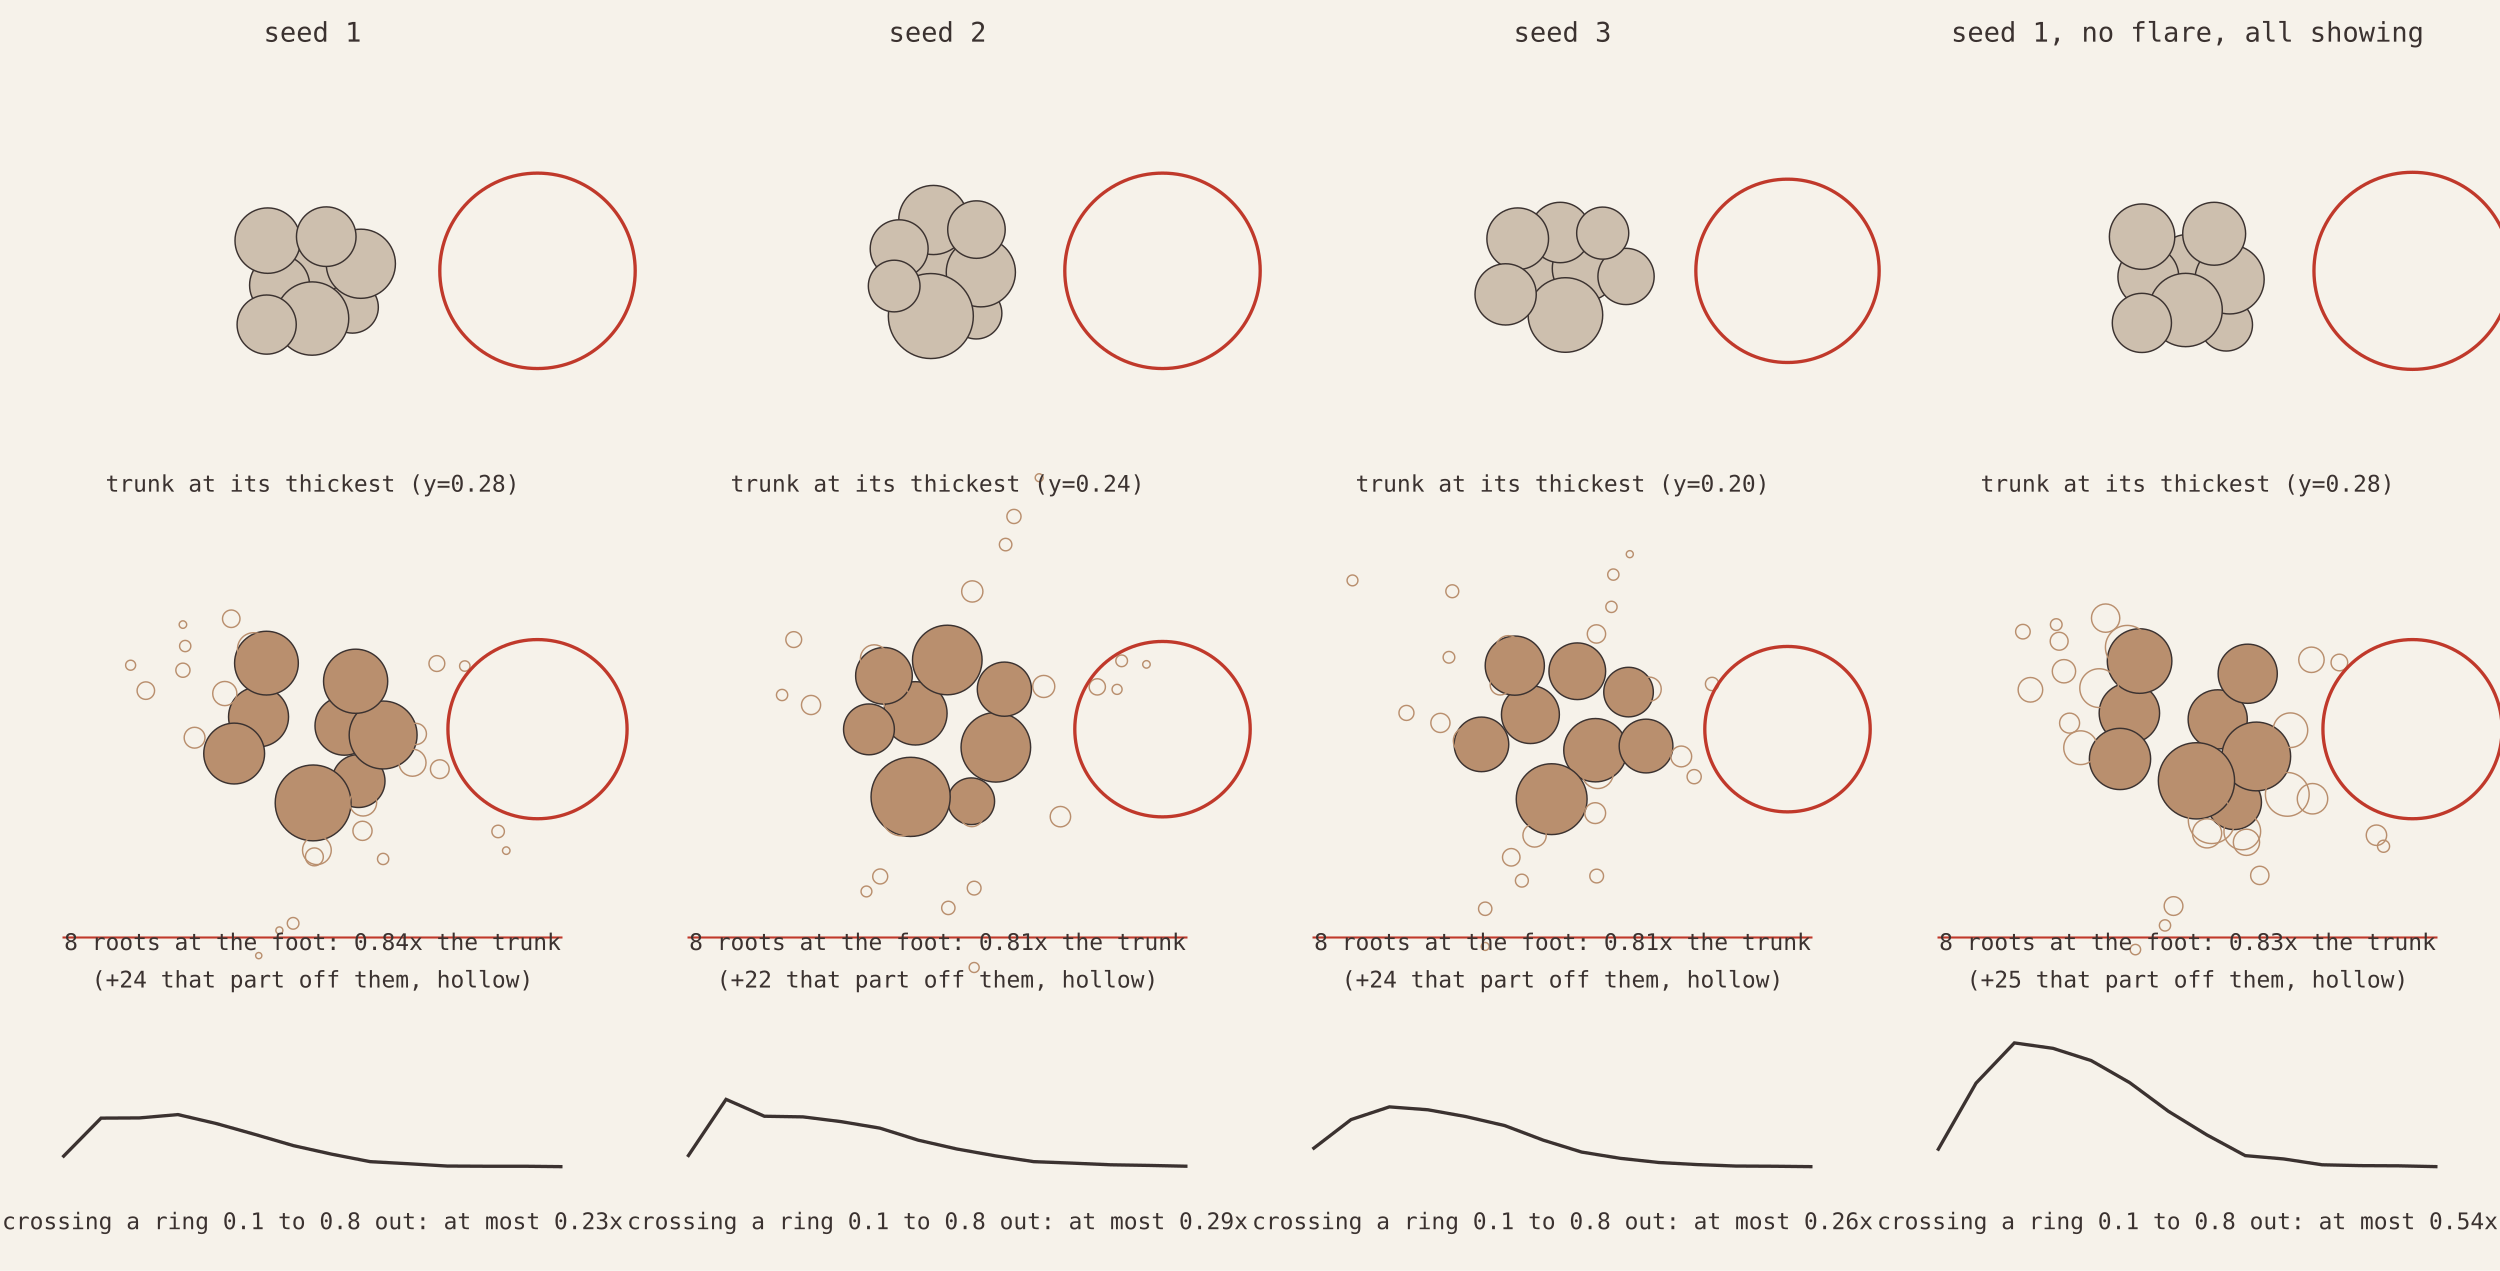
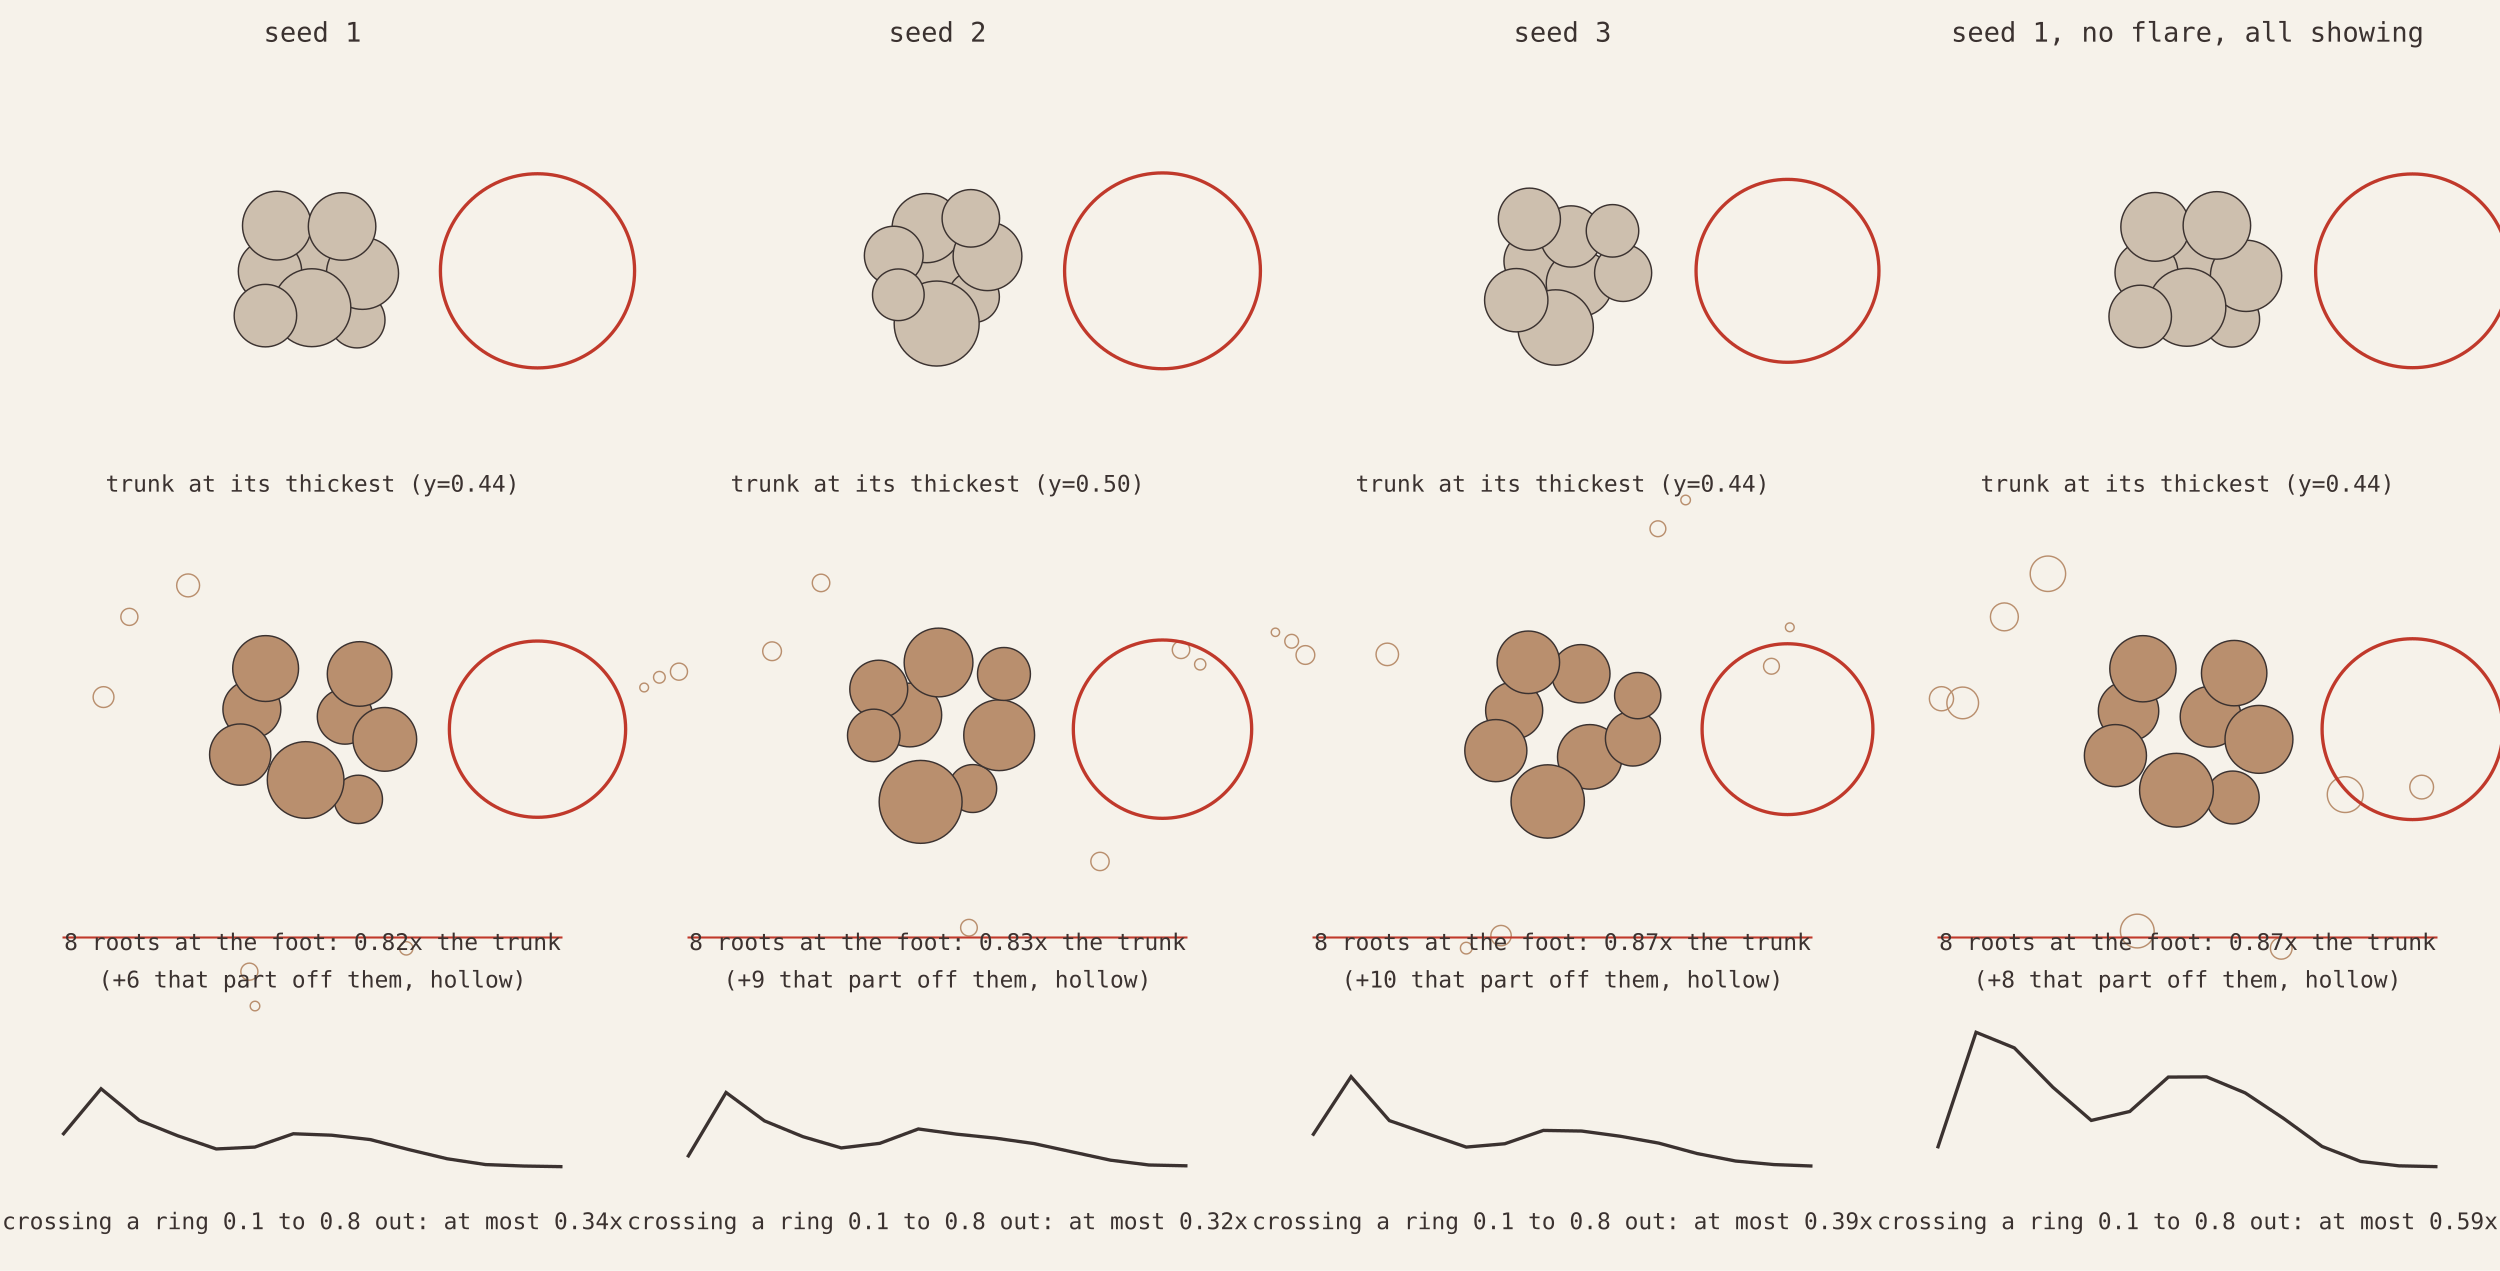
<svg xmlns="http://www.w3.org/2000/svg" width="1200" height="610" font-family="ui-monospace, Menlo, monospace">
  <rect width="100%" height="100%" fill="#f6f2ea" />
-   <circle cx="169.0" cy="146.2" r="9.4" fill="#cdbfae" stroke="#3b3230" stroke-width="0.7" />
-   <circle cx="157.1" cy="113.9" r="7.6" fill="#cdbfae" stroke="#3b3230" stroke-width="0.7" />
-   <circle cx="152.7" cy="131.0" r="14.0" fill="#cdbfae" stroke="#3b3230" stroke-width="0.7" />
-   <circle cx="134.2" cy="136.9" r="14.4" fill="#cdbfae" stroke="#3b3230" stroke-width="0.7" />
-   <circle cx="169.2" cy="147.5" r="12.4" fill="#cdbfae" stroke="#3b3230" stroke-width="0.7" />
-   <circle cx="156.4" cy="112.3" r="11.2" fill="#cdbfae" stroke="#3b3230" stroke-width="0.7" />
-   <circle cx="149.8" cy="152.9" r="11.4" fill="#cdbfae" stroke="#3b3230" stroke-width="0.7" />
-   <circle cx="173.2" cy="126.6" r="16.6" fill="#cdbfae" stroke="#3b3230" stroke-width="0.7" />
-   <circle cx="128.5" cy="115.5" r="15.7" fill="#cdbfae" stroke="#3b3230" stroke-width="0.7" />
-   <circle cx="149.8" cy="152.9" r="17.6" fill="#cdbfae" stroke="#3b3230" stroke-width="0.7" />
-   <circle cx="156.6" cy="113.6" r="14.3" fill="#cdbfae" stroke="#3b3230" stroke-width="0.7" />
-   <circle cx="128.0" cy="155.8" r="14.2" fill="#cdbfae" stroke="#3b3230" stroke-width="0.7" />
-   <circle cx="165.3" cy="348.4" r="14.1" fill="#b98f6e" stroke="#3b3230" stroke-width="0.7" />
-   <circle cx="124.1" cy="344.1" r="14.4" fill="#b98f6e" stroke="#3b3230" stroke-width="0.7" />
-   <circle cx="172.1" cy="374.9" r="12.7" fill="#b98f6e" stroke="#3b3230" stroke-width="0.7" />
-   <circle cx="183.9" cy="352.8" r="16.3" fill="#b98f6e" stroke="#3b3230" stroke-width="0.7" />
-   <circle cx="127.9" cy="318.3" r="15.3" fill="#b98f6e" stroke="#3b3230" stroke-width="0.7" />
-   <circle cx="150.3" cy="385.4" r="18.2" fill="#b98f6e" stroke="#3b3230" stroke-width="0.7" />
-   <circle cx="170.7" cy="327.0" r="15.4" fill="#b98f6e" stroke="#3b3230" stroke-width="0.7" />
-   <circle cx="112.4" cy="361.7" r="14.6" fill="#b98f6e" stroke="#3b3230" stroke-width="0.7" />
-   <circle cx="199.6" cy="352.3" r="5.1" fill="none" stroke="#b98f6e" stroke-width="0.7" />
-   <circle cx="107.9" cy="332.9" r="5.8" fill="none" stroke="#b98f6e" stroke-width="0.7" />
-   <circle cx="87.8" cy="321.7" r="3.4" fill="none" stroke="#b98f6e" stroke-width="0.7" />
-   <circle cx="88.9" cy="310.1" r="2.7" fill="none" stroke="#b98f6e" stroke-width="0.7" />
-   <circle cx="87.8" cy="299.8" r="1.8" fill="none" stroke="#b98f6e" stroke-width="0.7" />
-   <circle cx="174.3" cy="385.2" r="6.5" fill="none" stroke="#b98f6e" stroke-width="0.7" />
-   <circle cx="174.0" cy="398.8" r="4.6" fill="none" stroke="#b98f6e" stroke-width="0.7" />
-   <circle cx="183.9" cy="412.3" r="2.7" fill="none" stroke="#b98f6e" stroke-width="0.7" />
-   <circle cx="198.0" cy="366.1" r="6.5" fill="none" stroke="#b98f6e" stroke-width="0.7" />
-   <circle cx="211.1" cy="369.2" r="4.5" fill="none" stroke="#b98f6e" stroke-width="0.7" />
-   <circle cx="239.1" cy="399.1" r="3.0" fill="none" stroke="#b98f6e" stroke-width="0.7" />
-   <circle cx="243.0" cy="408.3" r="1.8" fill="none" stroke="#b98f6e" stroke-width="0.7" />
-   <circle cx="121.8" cy="311.5" r="7.8" fill="none" stroke="#b98f6e" stroke-width="0.7" />
-   <circle cx="111.0" cy="297.0" r="4.2" fill="none" stroke="#b98f6e" stroke-width="0.7" />
-   <circle cx="152.1" cy="408.1" r="6.9" fill="none" stroke="#b98f6e" stroke-width="0.7" />
-   <circle cx="150.9" cy="411.3" r="4.3" fill="none" stroke="#b98f6e" stroke-width="0.7" />
-   <circle cx="140.7" cy="443.2" r="2.8" fill="none" stroke="#b98f6e" stroke-width="0.7" />
-   <circle cx="134.1" cy="446.6" r="1.7" fill="none" stroke="#b98f6e" stroke-width="0.7" />
-   <circle cx="124.2" cy="458.7" r="1.5" fill="none" stroke="#b98f6e" stroke-width="0.7" />
-   <circle cx="209.7" cy="318.5" r="3.8" fill="none" stroke="#b98f6e" stroke-width="0.7" />
-   <circle cx="223.1" cy="319.7" r="2.5" fill="none" stroke="#b98f6e" stroke-width="0.7" />
-   <circle cx="93.4" cy="354.1" r="5.0" fill="none" stroke="#b98f6e" stroke-width="0.7" />
-   <circle cx="70.0" cy="331.5" r="4.2" fill="none" stroke="#b98f6e" stroke-width="0.7" />
-   <circle cx="62.7" cy="319.3" r="2.4" fill="none" stroke="#b98f6e" stroke-width="0.7" />
-   <circle cx="258" cy="130" r="46.9" fill="none" stroke="#c0392b" stroke-width="1.6" />
-   <circle cx="258" cy="350" r="43.0" fill="none" stroke="#c0392b" stroke-width="1.6" />
+   <circle cx="149.3" cy="124.7" r="14.5" fill="#cdbfae" stroke="#3b3230" stroke-width="0.7" />
+   <circle cx="129.6" cy="130.2" r="15.2" fill="#cdbfae" stroke="#3b3230" stroke-width="0.7" />
+   <circle cx="171.4" cy="153.6" r="13.4" fill="#cdbfae" stroke="#3b3230" stroke-width="0.7" />
+   <circle cx="150.3" cy="146.9" r="12.0" fill="#cdbfae" stroke="#3b3230" stroke-width="0.7" />
+   <circle cx="174.0" cy="131.2" r="17.3" fill="#cdbfae" stroke="#3b3230" stroke-width="0.7" />
+   <circle cx="132.9" cy="108.3" r="16.5" fill="#cdbfae" stroke="#3b3230" stroke-width="0.7" />
+   <circle cx="149.7" cy="147.7" r="18.7" fill="#cdbfae" stroke="#3b3230" stroke-width="0.7" />
+   <circle cx="164.2" cy="108.7" r="16.2" fill="#cdbfae" stroke="#3b3230" stroke-width="0.7" />
+   <circle cx="127.4" cy="151.5" r="15.0" fill="#cdbfae" stroke="#3b3230" stroke-width="0.7" />
+   <circle cx="165.6" cy="343.9" r="13.3" fill="#b98f6e" stroke="#3b3230" stroke-width="0.7" />
+   <circle cx="120.9" cy="340.4" r="13.9" fill="#b98f6e" stroke="#3b3230" stroke-width="0.7" />
+   <circle cx="172.0" cy="383.7" r="11.6" fill="#b98f6e" stroke="#3b3230" stroke-width="0.7" />
+   <circle cx="184.7" cy="354.9" r="15.3" fill="#b98f6e" stroke="#3b3230" stroke-width="0.7" />
+   <circle cx="127.5" cy="320.9" r="15.8" fill="#b98f6e" stroke="#3b3230" stroke-width="0.7" />
+   <circle cx="146.7" cy="374.4" r="18.4" fill="#b98f6e" stroke="#3b3230" stroke-width="0.7" />
+   <circle cx="172.6" cy="323.5" r="15.5" fill="#b98f6e" stroke="#3b3230" stroke-width="0.7" />
+   <circle cx="115.3" cy="362.2" r="14.7" fill="#b98f6e" stroke="#3b3230" stroke-width="0.7" />
+   <circle cx="62.1" cy="296.1" r="4.1" fill="none" stroke="#b98f6e" stroke-width="0.7" />
+   <circle cx="195.0" cy="455.2" r="3.2" fill="none" stroke="#b98f6e" stroke-width="0.7" />
+   <circle cx="90.3" cy="281.0" r="5.5" fill="none" stroke="#b98f6e" stroke-width="0.7" />
+   <circle cx="119.7" cy="466.4" r="4.1" fill="none" stroke="#b98f6e" stroke-width="0.7" />
+   <circle cx="122.4" cy="482.9" r="2.3" fill="none" stroke="#b98f6e" stroke-width="0.7" />
+   <circle cx="49.7" cy="334.6" r="5.0" fill="none" stroke="#b98f6e" stroke-width="0.7" />
+   <circle cx="258" cy="130" r="46.6" fill="none" stroke="#c0392b" stroke-width="1.6" />
+   <circle cx="258" cy="350" r="42.3" fill="none" stroke="#c0392b" stroke-width="1.6" />
  <line x1="30" y1="450" x2="270" y2="450" stroke="#c0392b" stroke-width="1" />
-   <polyline fill="none" stroke="#3b3230" stroke-width="1.6" points="30.0,555.5 48.5,536.7 66.9,536.6 85.4,535.0 103.8,539.3 122.3,544.5 140.8,549.9 159.2,554.0 177.7,557.6 196.2,558.6 214.6,559.7 233.1,559.8 251.5,559.8 270.0,560.0" />
+   <polyline fill="none" stroke="#3b3230" stroke-width="1.6" points="30.0,544.8 48.5,522.6 66.9,537.8 85.4,545.2 103.8,551.5 122.3,550.6 140.8,544.2 159.2,544.9 177.7,547.0 196.2,551.8 214.6,556.2 233.1,559.0 251.5,559.7 270.0,560.0" />
  <text x="150" y="20" text-anchor="middle" font-size="13" fill="#3b3230">seed 1</text>
-   <text x="150" y="236" text-anchor="middle" font-size="11" fill="#3b3230">trunk at its thickest (y=0.28)</text>
-   <text x="150" y="456" text-anchor="middle" font-size="11" fill="#3b3230">8 roots at the foot: 0.84x the trunk</text>
-   <text x="150" y="474" text-anchor="middle" font-size="11" fill="#3b3230">(+24 that part off them, hollow)</text>
-   <text x="150" y="590" text-anchor="middle" font-size="11" fill="#3b3230">crossing a ring 0.1 to 0.8 out: at most 0.23x</text>
-   <circle cx="449.2" cy="127.5" r="9.1" fill="#cdbfae" stroke="#3b3230" stroke-width="0.7" />
-   <circle cx="429.2" cy="137.3" r="8.2" fill="#cdbfae" stroke="#3b3230" stroke-width="0.7" />
-   <circle cx="431.6" cy="119.4" r="10.2" fill="#cdbfae" stroke="#3b3230" stroke-width="0.7" />
-   <circle cx="448.0" cy="105.6" r="8.7" fill="#cdbfae" stroke="#3b3230" stroke-width="0.7" />
-   <circle cx="449.8" cy="127.1" r="14.5" fill="#cdbfae" stroke="#3b3230" stroke-width="0.7" />
-   <circle cx="468.6" cy="150.4" r="12.3" fill="#cdbfae" stroke="#3b3230" stroke-width="0.7" />
-   <circle cx="448.0" cy="105.6" r="16.6" fill="#cdbfae" stroke="#3b3230" stroke-width="0.7" />
-   <circle cx="470.8" cy="130.7" r="16.6" fill="#cdbfae" stroke="#3b3230" stroke-width="0.7" />
-   <circle cx="431.6" cy="119.4" r="13.9" fill="#cdbfae" stroke="#3b3230" stroke-width="0.7" />
-   <circle cx="446.8" cy="151.7" r="20.4" fill="#cdbfae" stroke="#3b3230" stroke-width="0.7" />
-   <circle cx="468.7" cy="110.2" r="13.8" fill="#cdbfae" stroke="#3b3230" stroke-width="0.7" />
-   <circle cx="429.2" cy="137.3" r="12.4" fill="#cdbfae" stroke="#3b3230" stroke-width="0.7" />
-   <circle cx="439.4" cy="342.4" r="15.2" fill="#b98f6e" stroke="#3b3230" stroke-width="0.7" />
-   <circle cx="466.2" cy="384.6" r="11.2" fill="#b98f6e" stroke="#3b3230" stroke-width="0.7" />
-   <circle cx="454.7" cy="316.8" r="16.7" fill="#b98f6e" stroke="#3b3230" stroke-width="0.7" />
-   <circle cx="478.0" cy="358.7" r="16.7" fill="#b98f6e" stroke="#3b3230" stroke-width="0.7" />
-   <circle cx="424.3" cy="324.4" r="13.6" fill="#b98f6e" stroke="#3b3230" stroke-width="0.7" />
-   <circle cx="437.1" cy="382.5" r="19.0" fill="#b98f6e" stroke="#3b3230" stroke-width="0.7" />
-   <circle cx="482.1" cy="330.8" r="13.0" fill="#b98f6e" stroke="#3b3230" stroke-width="0.7" />
-   <circle cx="417.1" cy="350.1" r="12.2" fill="#b98f6e" stroke="#3b3230" stroke-width="0.7" />
-   <circle cx="430.5" cy="335.9" r="6.6" fill="none" stroke="#b98f6e" stroke-width="0.7" />
-   <circle cx="381.0" cy="307.0" r="3.8" fill="none" stroke="#b98f6e" stroke-width="0.7" />
-   <circle cx="466.5" cy="391.3" r="5.5" fill="none" stroke="#b98f6e" stroke-width="0.7" />
-   <circle cx="467.6" cy="426.3" r="3.3" fill="none" stroke="#b98f6e" stroke-width="0.7" />
-   <circle cx="467.6" cy="464.4" r="2.4" fill="none" stroke="#b98f6e" stroke-width="0.7" />
-   <circle cx="455.2" cy="435.8" r="3.2" fill="none" stroke="#b98f6e" stroke-width="0.7" />
-   <circle cx="466.7" cy="283.9" r="5.1" fill="none" stroke="#b98f6e" stroke-width="0.7" />
-   <circle cx="482.7" cy="261.4" r="3.0" fill="none" stroke="#b98f6e" stroke-width="0.7" />
-   <circle cx="486.7" cy="247.9" r="3.4" fill="none" stroke="#b98f6e" stroke-width="0.7" />
-   <circle cx="498.8" cy="229.3" r="1.9" fill="none" stroke="#b98f6e" stroke-width="0.7" />
-   <circle cx="509.0" cy="392.0" r="4.9" fill="none" stroke="#b98f6e" stroke-width="0.7" />
-   <circle cx="419.6" cy="316.1" r="6.6" fill="none" stroke="#b98f6e" stroke-width="0.7" />
-   <circle cx="432.7" cy="391.9" r="9.3" fill="none" stroke="#b98f6e" stroke-width="0.7" />
-   <circle cx="422.5" cy="420.7" r="3.6" fill="none" stroke="#b98f6e" stroke-width="0.7" />
-   <circle cx="415.9" cy="427.9" r="2.6" fill="none" stroke="#b98f6e" stroke-width="0.7" />
-   <circle cx="501.0" cy="329.5" r="5.3" fill="none" stroke="#b98f6e" stroke-width="0.7" />
-   <circle cx="526.7" cy="329.7" r="3.9" fill="none" stroke="#b98f6e" stroke-width="0.7" />
-   <circle cx="536.2" cy="330.9" r="2.4" fill="none" stroke="#b98f6e" stroke-width="0.7" />
-   <circle cx="538.4" cy="317.2" r="2.8" fill="none" stroke="#b98f6e" stroke-width="0.7" />
-   <circle cx="550.3" cy="318.9" r="1.8" fill="none" stroke="#b98f6e" stroke-width="0.7" />
-   <circle cx="389.3" cy="338.4" r="4.6" fill="none" stroke="#b98f6e" stroke-width="0.7" />
-   <circle cx="375.4" cy="333.6" r="2.7" fill="none" stroke="#b98f6e" stroke-width="0.7" />
-   <circle cx="558" cy="130" r="46.9" fill="none" stroke="#c0392b" stroke-width="1.6" />
-   <circle cx="558" cy="350" r="42.1" fill="none" stroke="#c0392b" stroke-width="1.6" />
+   <text x="150" y="236" text-anchor="middle" font-size="11" fill="#3b3230">trunk at its thickest (y=0.44)</text>
+   <text x="150" y="456" text-anchor="middle" font-size="11" fill="#3b3230">8 roots at the foot: 0.82x the trunk</text>
+   <text x="150" y="474" text-anchor="middle" font-size="11" fill="#3b3230">(+6 that part off them, hollow)</text>
+   <text x="150" y="590" text-anchor="middle" font-size="11" fill="#3b3230">crossing a ring 0.1 to 0.8 out: at most 0.34x</text>
+   <circle cx="448.0" cy="130.5" r="9.1" fill="#cdbfae" stroke="#3b3230" stroke-width="0.7" />
+   <circle cx="431.3" cy="141.4" r="8.2" fill="#cdbfae" stroke="#3b3230" stroke-width="0.7" />
+   <circle cx="429.5" cy="123.8" r="10.2" fill="#cdbfae" stroke="#3b3230" stroke-width="0.7" />
+   <circle cx="444.9" cy="109.6" r="8.7" fill="#cdbfae" stroke="#3b3230" stroke-width="0.7" />
+   <circle cx="447.7" cy="130.7" r="14.8" fill="#cdbfae" stroke="#3b3230" stroke-width="0.7" />
+   <circle cx="467.4" cy="142.5" r="12.3" fill="#cdbfae" stroke="#3b3230" stroke-width="0.7" />
+   <circle cx="444.8" cy="109.5" r="16.6" fill="#cdbfae" stroke="#3b3230" stroke-width="0.7" />
+   <circle cx="474.0" cy="123.0" r="16.5" fill="#cdbfae" stroke="#3b3230" stroke-width="0.7" />
+   <circle cx="429.0" cy="122.7" r="14.1" fill="#cdbfae" stroke="#3b3230" stroke-width="0.7" />
+   <circle cx="449.6" cy="155.3" r="20.4" fill="#cdbfae" stroke="#3b3230" stroke-width="0.7" />
+   <circle cx="466.0" cy="104.8" r="13.8" fill="#cdbfae" stroke="#3b3230" stroke-width="0.7" />
+   <circle cx="431.2" cy="141.5" r="12.4" fill="#cdbfae" stroke="#3b3230" stroke-width="0.7" />
+   <circle cx="436.7" cy="343.2" r="15.3" fill="#b98f6e" stroke="#3b3230" stroke-width="0.7" />
+   <circle cx="466.9" cy="378.5" r="11.5" fill="#b98f6e" stroke="#3b3230" stroke-width="0.7" />
+   <circle cx="450.5" cy="318.0" r="16.5" fill="#b98f6e" stroke="#3b3230" stroke-width="0.7" />
+   <circle cx="479.6" cy="352.9" r="17.0" fill="#b98f6e" stroke="#3b3230" stroke-width="0.7" />
+   <circle cx="421.8" cy="330.8" r="13.9" fill="#b98f6e" stroke="#3b3230" stroke-width="0.7" />
+   <circle cx="441.9" cy="384.9" r="19.9" fill="#b98f6e" stroke="#3b3230" stroke-width="0.7" />
+   <circle cx="481.9" cy="323.5" r="12.7" fill="#b98f6e" stroke="#3b3230" stroke-width="0.7" />
+   <circle cx="419.4" cy="353.0" r="12.6" fill="#b98f6e" stroke="#3b3230" stroke-width="0.7" />
+   <circle cx="370.6" cy="312.6" r="4.5" fill="none" stroke="#b98f6e" stroke-width="0.7" />
+   <circle cx="465.1" cy="445.3" r="4.0" fill="none" stroke="#b98f6e" stroke-width="0.7" />
+   <circle cx="528.0" cy="413.5" r="4.4" fill="none" stroke="#b98f6e" stroke-width="0.7" />
+   <circle cx="394.1" cy="279.8" r="4.2" fill="none" stroke="#b98f6e" stroke-width="0.7" />
+   <circle cx="566.9" cy="311.9" r="4.2" fill="none" stroke="#b98f6e" stroke-width="0.7" />
+   <circle cx="576.1" cy="318.9" r="2.7" fill="none" stroke="#b98f6e" stroke-width="0.7" />
+   <circle cx="325.9" cy="322.4" r="4.1" fill="none" stroke="#b98f6e" stroke-width="0.7" />
+   <circle cx="316.5" cy="325.1" r="2.8" fill="none" stroke="#b98f6e" stroke-width="0.7" />
+   <circle cx="309.2" cy="330.0" r="2.1" fill="none" stroke="#b98f6e" stroke-width="0.7" />
+   <circle cx="558" cy="130" r="47.0" fill="none" stroke="#c0392b" stroke-width="1.6" />
+   <circle cx="558" cy="350" r="42.8" fill="none" stroke="#c0392b" stroke-width="1.6" />
  <line x1="330" y1="450" x2="570" y2="450" stroke="#c0392b" stroke-width="1" />
-   <polyline fill="none" stroke="#3b3230" stroke-width="1.6" points="330.0,555.3 348.5,527.7 366.9,535.8 385.4,536.1 403.8,538.4 422.3,541.5 440.8,547.3 459.2,551.5 477.7,554.8 496.2,557.6 514.6,558.3 533.1,559.1 551.5,559.4 570.0,559.8" />
+   <polyline fill="none" stroke="#3b3230" stroke-width="1.6" points="330.0,555.5 348.5,524.4 366.9,538.0 385.4,545.6 403.8,551.0 422.3,548.8 440.8,541.9 459.2,544.4 477.7,546.3 496.2,548.9 514.6,552.9 533.1,556.9 551.5,559.2 570.0,559.6" />
  <text x="450" y="20" text-anchor="middle" font-size="13" fill="#3b3230">seed 2</text>
-   <text x="450" y="236" text-anchor="middle" font-size="11" fill="#3b3230">trunk at its thickest (y=0.24)</text>
-   <text x="450" y="456" text-anchor="middle" font-size="11" fill="#3b3230">8 roots at the foot: 0.81x the trunk</text>
-   <text x="450" y="474" text-anchor="middle" font-size="11" fill="#3b3230">(+22 that part off them, hollow)</text>
-   <text x="450" y="590" text-anchor="middle" font-size="11" fill="#3b3230">crossing a ring 0.1 to 0.8 out: at most 0.29x</text>
-   <circle cx="741.2" cy="131.1" r="8.3" fill="#cdbfae" stroke="#3b3230" stroke-width="0.7" />
-   <circle cx="723.6" cy="140.7" r="10.9" fill="#cdbfae" stroke="#3b3230" stroke-width="0.7" />
-   <circle cx="741.0" cy="131.9" r="14.0" fill="#cdbfae" stroke="#3b3230" stroke-width="0.7" />
-   <circle cx="760.8" cy="128.9" r="15.7" fill="#cdbfae" stroke="#3b3230" stroke-width="0.7" />
-   <circle cx="748.9" cy="111.6" r="14.5" fill="#cdbfae" stroke="#3b3230" stroke-width="0.7" />
-   <circle cx="780.5" cy="132.7" r="13.5" fill="#cdbfae" stroke="#3b3230" stroke-width="0.7" />
-   <circle cx="728.5" cy="114.6" r="14.8" fill="#cdbfae" stroke="#3b3230" stroke-width="0.7" />
-   <circle cx="751.4" cy="151.2" r="17.9" fill="#cdbfae" stroke="#3b3230" stroke-width="0.7" />
-   <circle cx="769.3" cy="111.9" r="12.5" fill="#cdbfae" stroke="#3b3230" stroke-width="0.7" />
-   <circle cx="722.7" cy="141.3" r="14.7" fill="#cdbfae" stroke="#3b3230" stroke-width="0.7" />
-   <circle cx="734.6" cy="343.0" r="13.9" fill="#b98f6e" stroke="#3b3230" stroke-width="0.7" />
-   <circle cx="765.8" cy="360.1" r="15.2" fill="#b98f6e" stroke="#3b3230" stroke-width="0.7" />
-   <circle cx="757.1" cy="322.2" r="13.6" fill="#b98f6e" stroke="#3b3230" stroke-width="0.7" />
-   <circle cx="790.1" cy="358.1" r="12.9" fill="#b98f6e" stroke="#3b3230" stroke-width="0.7" />
-   <circle cx="727.1" cy="319.5" r="14.2" fill="#b98f6e" stroke="#3b3230" stroke-width="0.7" />
-   <circle cx="744.8" cy="383.6" r="17.0" fill="#b98f6e" stroke="#3b3230" stroke-width="0.7" />
-   <circle cx="781.7" cy="332.2" r="11.9" fill="#b98f6e" stroke="#3b3230" stroke-width="0.7" />
-   <circle cx="711.1" cy="357.3" r="13.1" fill="#b98f6e" stroke="#3b3230" stroke-width="0.7" />
-   <circle cx="720.1" cy="328.8" r="4.8" fill="none" stroke="#b98f6e" stroke-width="0.7" />
-   <circle cx="695.5" cy="315.5" r="2.8" fill="none" stroke="#b98f6e" stroke-width="0.7" />
-   <circle cx="766.9" cy="371.0" r="7.5" fill="none" stroke="#b98f6e" stroke-width="0.7" />
-   <circle cx="765.7" cy="390.3" r="5.0" fill="none" stroke="#b98f6e" stroke-width="0.7" />
-   <circle cx="766.4" cy="420.5" r="3.3" fill="none" stroke="#b98f6e" stroke-width="0.7" />
-   <circle cx="766.3" cy="304.3" r="4.4" fill="none" stroke="#b98f6e" stroke-width="0.7" />
-   <circle cx="773.5" cy="291.3" r="2.7" fill="none" stroke="#b98f6e" stroke-width="0.7" />
-   <circle cx="774.4" cy="275.8" r="2.7" fill="none" stroke="#b98f6e" stroke-width="0.7" />
-   <circle cx="782.3" cy="266.0" r="1.7" fill="none" stroke="#b98f6e" stroke-width="0.7" />
-   <circle cx="807.0" cy="363.1" r="5.0" fill="none" stroke="#b98f6e" stroke-width="0.7" />
-   <circle cx="813.2" cy="372.8" r="3.4" fill="none" stroke="#b98f6e" stroke-width="0.7" />
-   <circle cx="724.0" cy="311.0" r="5.9" fill="none" stroke="#b98f6e" stroke-width="0.7" />
-   <circle cx="697.1" cy="283.8" r="3.1" fill="none" stroke="#b98f6e" stroke-width="0.7" />
-   <circle cx="649.2" cy="278.6" r="2.6" fill="none" stroke="#b98f6e" stroke-width="0.7" />
-   <circle cx="736.6" cy="401.0" r="5.6" fill="none" stroke="#b98f6e" stroke-width="0.7" />
-   <circle cx="725.4" cy="411.5" r="4.2" fill="none" stroke="#b98f6e" stroke-width="0.7" />
-   <circle cx="730.5" cy="422.7" r="3.1" fill="none" stroke="#b98f6e" stroke-width="0.7" />
-   <circle cx="712.9" cy="436.2" r="3.2" fill="none" stroke="#b98f6e" stroke-width="0.7" />
-   <circle cx="712.9" cy="454.3" r="1.9" fill="none" stroke="#b98f6e" stroke-width="0.7" />
-   <circle cx="791.6" cy="330.8" r="5.8" fill="none" stroke="#b98f6e" stroke-width="0.7" />
-   <circle cx="821.8" cy="328.3" r="3.2" fill="none" stroke="#b98f6e" stroke-width="0.7" />
-   <circle cx="704.2" cy="355.6" r="6.6" fill="none" stroke="#b98f6e" stroke-width="0.7" />
-   <circle cx="691.4" cy="347.0" r="4.6" fill="none" stroke="#b98f6e" stroke-width="0.7" />
-   <circle cx="675.1" cy="342.2" r="3.6" fill="none" stroke="#b98f6e" stroke-width="0.7" />
-   <circle cx="858" cy="130" r="44.0" fill="none" stroke="#c0392b" stroke-width="1.6" />
-   <circle cx="858" cy="350" r="39.7" fill="none" stroke="#c0392b" stroke-width="1.6" />
+   <text x="450" y="236" text-anchor="middle" font-size="11" fill="#3b3230">trunk at its thickest (y=0.50)</text>
+   <text x="450" y="456" text-anchor="middle" font-size="11" fill="#3b3230">8 roots at the foot: 0.83x the trunk</text>
+   <text x="450" y="474" text-anchor="middle" font-size="11" fill="#3b3230">(+9 that part off them, hollow)</text>
+   <text x="450" y="590" text-anchor="middle" font-size="11" fill="#3b3230">crossing a ring 0.1 to 0.8 out: at most 0.32x</text>
+   <circle cx="728.2" cy="144.0" r="10.9" fill="#cdbfae" stroke="#3b3230" stroke-width="0.7" />
+   <circle cx="736.4" cy="125.3" r="14.5" fill="#cdbfae" stroke="#3b3230" stroke-width="0.7" />
+   <circle cx="758.1" cy="136.1" r="15.9" fill="#cdbfae" stroke="#3b3230" stroke-width="0.7" />
+   <circle cx="754.1" cy="113.5" r="14.7" fill="#cdbfae" stroke="#3b3230" stroke-width="0.7" />
+   <circle cx="779.1" cy="131.0" r="13.7" fill="#cdbfae" stroke="#3b3230" stroke-width="0.7" />
+   <circle cx="734.1" cy="105.2" r="14.9" fill="#cdbfae" stroke="#3b3230" stroke-width="0.7" />
+   <circle cx="746.7" cy="157.2" r="18.1" fill="#cdbfae" stroke="#3b3230" stroke-width="0.7" />
+   <circle cx="774.0" cy="110.8" r="12.6" fill="#cdbfae" stroke="#3b3230" stroke-width="0.7" />
+   <circle cx="727.8" cy="144.1" r="15.2" fill="#cdbfae" stroke="#3b3230" stroke-width="0.7" />
+   <circle cx="726.8" cy="341.0" r="13.7" fill="#b98f6e" stroke="#3b3230" stroke-width="0.7" />
+   <circle cx="763.1" cy="363.3" r="15.5" fill="#b98f6e" stroke="#3b3230" stroke-width="0.7" />
+   <circle cx="758.8" cy="323.4" r="14.0" fill="#b98f6e" stroke="#3b3230" stroke-width="0.7" />
+   <circle cx="783.8" cy="354.5" r="13.2" fill="#b98f6e" stroke="#3b3230" stroke-width="0.7" />
+   <circle cx="733.6" cy="317.9" r="15.0" fill="#b98f6e" stroke="#3b3230" stroke-width="0.7" />
+   <circle cx="742.9" cy="384.7" r="17.6" fill="#b98f6e" stroke="#3b3230" stroke-width="0.7" />
+   <circle cx="786.1" cy="333.9" r="11.1" fill="#b98f6e" stroke="#3b3230" stroke-width="0.7" />
+   <circle cx="718.0" cy="360.3" r="14.9" fill="#b98f6e" stroke="#3b3230" stroke-width="0.7" />
+   <circle cx="665.9" cy="314.1" r="5.4" fill="none" stroke="#b98f6e" stroke-width="0.7" />
+   <circle cx="795.8" cy="253.8" r="3.8" fill="none" stroke="#b98f6e" stroke-width="0.7" />
+   <circle cx="809.1" cy="240.0" r="2.3" fill="none" stroke="#b98f6e" stroke-width="0.7" />
+   <circle cx="720.5" cy="449.1" r="4.9" fill="none" stroke="#b98f6e" stroke-width="0.7" />
+   <circle cx="703.8" cy="455.1" r="2.8" fill="none" stroke="#b98f6e" stroke-width="0.7" />
+   <circle cx="850.3" cy="319.8" r="3.8" fill="none" stroke="#b98f6e" stroke-width="0.7" />
+   <circle cx="859.1" cy="301.1" r="2.1" fill="none" stroke="#b98f6e" stroke-width="0.7" />
+   <circle cx="626.6" cy="314.4" r="4.5" fill="none" stroke="#b98f6e" stroke-width="0.7" />
+   <circle cx="620.0" cy="307.8" r="3.3" fill="none" stroke="#b98f6e" stroke-width="0.7" />
+   <circle cx="612.2" cy="303.5" r="2.0" fill="none" stroke="#b98f6e" stroke-width="0.7" />
+   <circle cx="858" cy="130" r="43.9" fill="none" stroke="#c0392b" stroke-width="1.6" />
+   <circle cx="858" cy="350" r="41.0" fill="none" stroke="#c0392b" stroke-width="1.6" />
  <line x1="630" y1="450" x2="870" y2="450" stroke="#c0392b" stroke-width="1" />
-   <polyline fill="none" stroke="#3b3230" stroke-width="1.6" points="630.0,551.6 648.5,537.4 666.9,531.3 685.4,532.7 703.8,536.0 722.3,540.3 740.8,547.3 759.2,553.0 777.7,556.0 796.2,558.0 814.6,559.0 833.1,559.7 851.5,559.8 870.0,560.0" />
+   <polyline fill="none" stroke="#3b3230" stroke-width="1.6" points="630.0,545.1 648.5,516.8 666.9,537.9 685.4,544.3 703.8,550.6 722.3,549.0 740.8,542.6 759.2,542.9 777.7,545.4 796.2,548.7 814.6,553.7 833.1,557.3 851.5,559.0 870.0,559.7" />
  <text x="750" y="20" text-anchor="middle" font-size="13" fill="#3b3230">seed 3</text>
-   <text x="750" y="236" text-anchor="middle" font-size="11" fill="#3b3230">trunk at its thickest (y=0.20)</text>
-   <text x="750" y="456" text-anchor="middle" font-size="11" fill="#3b3230">8 roots at the foot: 0.81x the trunk</text>
-   <text x="750" y="474" text-anchor="middle" font-size="11" fill="#3b3230">(+24 that part off them, hollow)</text>
-   <text x="750" y="590" text-anchor="middle" font-size="11" fill="#3b3230">crossing a ring 0.1 to 0.8 out: at most 0.26x</text>
-   <circle cx="1068.7" cy="154.6" r="9.4" fill="#cdbfae" stroke="#3b3230" stroke-width="0.7" />
-   <circle cx="1062.0" cy="113.0" r="7.6" fill="#cdbfae" stroke="#3b3230" stroke-width="0.7" />
-   <circle cx="1049.7" cy="126.6" r="14.0" fill="#cdbfae" stroke="#3b3230" stroke-width="0.7" />
-   <circle cx="1031.2" cy="132.8" r="14.6" fill="#cdbfae" stroke="#3b3230" stroke-width="0.7" />
-   <circle cx="1068.6" cy="155.9" r="12.6" fill="#cdbfae" stroke="#3b3230" stroke-width="0.7" />
-   <circle cx="1062.1" cy="112.4" r="11.2" fill="#cdbfae" stroke="#3b3230" stroke-width="0.7" />
-   <circle cx="1049.1" cy="148.8" r="11.4" fill="#cdbfae" stroke="#3b3230" stroke-width="0.7" />
-   <circle cx="1070.2" cy="134.1" r="16.6" fill="#cdbfae" stroke="#3b3230" stroke-width="0.7" />
-   <circle cx="1028.2" cy="113.6" r="15.7" fill="#cdbfae" stroke="#3b3230" stroke-width="0.7" />
-   <circle cx="1049.1" cy="148.8" r="17.6" fill="#cdbfae" stroke="#3b3230" stroke-width="0.7" />
-   <circle cx="1062.8" cy="112.2" r="15.1" fill="#cdbfae" stroke="#3b3230" stroke-width="0.7" />
-   <circle cx="1028.1" cy="155.0" r="14.2" fill="#cdbfae" stroke="#3b3230" stroke-width="0.7" />
-   <circle cx="1064.5" cy="345.3" r="14.2" fill="#b98f6e" stroke="#3b3230" stroke-width="0.7" />
-   <circle cx="1022.1" cy="342.3" r="14.5" fill="#b98f6e" stroke="#3b3230" stroke-width="0.7" />
-   <circle cx="1072.4" cy="385.1" r="13.1" fill="#b98f6e" stroke="#3b3230" stroke-width="0.7" />
-   <circle cx="1083.0" cy="363.1" r="16.5" fill="#b98f6e" stroke="#3b3230" stroke-width="0.7" />
-   <circle cx="1027.0" cy="317.3" r="15.5" fill="#b98f6e" stroke="#3b3230" stroke-width="0.7" />
-   <circle cx="1054.3" cy="374.8" r="18.3" fill="#b98f6e" stroke="#3b3230" stroke-width="0.7" />
-   <circle cx="1078.9" cy="323.4" r="14.2" fill="#b98f6e" stroke="#3b3230" stroke-width="0.7" />
-   <circle cx="1017.6" cy="364.3" r="14.7" fill="#b98f6e" stroke="#3b3230" stroke-width="0.7" />
-   <circle cx="1099.4" cy="350.5" r="8.3" fill="none" stroke="#b98f6e" stroke-width="0.7" />
-   <circle cx="1007.6" cy="330.3" r="9.3" fill="none" stroke="#b98f6e" stroke-width="0.7" />
-   <circle cx="990.7" cy="322.2" r="5.6" fill="none" stroke="#b98f6e" stroke-width="0.7" />
-   <circle cx="988.4" cy="307.8" r="4.3" fill="none" stroke="#b98f6e" stroke-width="0.7" />
-   <circle cx="987.0" cy="299.8" r="2.8" fill="none" stroke="#b98f6e" stroke-width="0.7" />
-   <circle cx="1076.3" cy="399.1" r="8.8" fill="none" stroke="#b98f6e" stroke-width="0.7" />
-   <circle cx="1078.3" cy="404.3" r="6.3" fill="none" stroke="#b98f6e" stroke-width="0.7" />
-   <circle cx="1084.7" cy="420.2" r="4.4" fill="none" stroke="#b98f6e" stroke-width="0.7" />
-   <circle cx="1097.9" cy="381.3" r="10.5" fill="none" stroke="#b98f6e" stroke-width="0.7" />
-   <circle cx="1110.0" cy="383.4" r="7.3" fill="none" stroke="#b98f6e" stroke-width="0.7" />
-   <circle cx="1140.7" cy="400.9" r="4.9" fill="none" stroke="#b98f6e" stroke-width="0.7" />
-   <circle cx="1144.1" cy="406.2" r="2.9" fill="none" stroke="#b98f6e" stroke-width="0.7" />
-   <circle cx="1021.1" cy="310.7" r="10.5" fill="none" stroke="#b98f6e" stroke-width="0.7" />
-   <circle cx="1010.7" cy="296.7" r="6.8" fill="none" stroke="#b98f6e" stroke-width="0.7" />
-   <circle cx="1061.6" cy="393.7" r="11.2" fill="none" stroke="#b98f6e" stroke-width="0.7" />
-   <circle cx="1059.4" cy="400.0" r="7.0" fill="none" stroke="#b98f6e" stroke-width="0.7" />
-   <circle cx="1043.3" cy="434.9" r="4.5" fill="none" stroke="#b98f6e" stroke-width="0.7" />
-   <circle cx="1039.2" cy="444.2" r="2.7" fill="none" stroke="#b98f6e" stroke-width="0.7" />
-   <circle cx="1025.0" cy="455.8" r="2.5" fill="none" stroke="#b98f6e" stroke-width="0.7" />
-   <circle cx="1109.5" cy="316.7" r="6.1" fill="none" stroke="#b98f6e" stroke-width="0.7" />
-   <circle cx="1122.9" cy="318.0" r="4.0" fill="none" stroke="#b98f6e" stroke-width="0.7" />
-   <circle cx="998.7" cy="358.9" r="8.1" fill="none" stroke="#b98f6e" stroke-width="0.7" />
-   <circle cx="993.4" cy="347.1" r="4.8" fill="none" stroke="#b98f6e" stroke-width="0.7" />
-   <circle cx="974.6" cy="331.1" r="5.9" fill="none" stroke="#b98f6e" stroke-width="0.7" />
-   <circle cx="971.0" cy="303.2" r="3.5" fill="none" stroke="#b98f6e" stroke-width="0.7" />
-   <circle cx="1158" cy="130" r="47.3" fill="none" stroke="#c0392b" stroke-width="1.6" />
-   <circle cx="1158" cy="350" r="43.0" fill="none" stroke="#c0392b" stroke-width="1.6" />
+   <text x="750" y="236" text-anchor="middle" font-size="11" fill="#3b3230">trunk at its thickest (y=0.44)</text>
+   <text x="750" y="456" text-anchor="middle" font-size="11" fill="#3b3230">8 roots at the foot: 0.87x the trunk</text>
+   <text x="750" y="474" text-anchor="middle" font-size="11" fill="#3b3230">(+10 that part off them, hollow)</text>
+   <text x="750" y="590" text-anchor="middle" font-size="11" fill="#3b3230">crossing a ring 0.1 to 0.8 out: at most 0.39x</text>
+   <circle cx="1050.2" cy="124.6" r="14.5" fill="#cdbfae" stroke="#3b3230" stroke-width="0.7" />
+   <circle cx="1030.3" cy="130.8" r="15.1" fill="#cdbfae" stroke="#3b3230" stroke-width="0.7" />
+   <circle cx="1071.2" cy="153.2" r="13.4" fill="#cdbfae" stroke="#3b3230" stroke-width="0.7" />
+   <circle cx="1050.0" cy="147.0" r="12.0" fill="#cdbfae" stroke="#3b3230" stroke-width="0.7" />
+   <circle cx="1078.1" cy="132.4" r="17.1" fill="#cdbfae" stroke="#3b3230" stroke-width="0.7" />
+   <circle cx="1034.5" cy="108.9" r="16.5" fill="#cdbfae" stroke="#3b3230" stroke-width="0.7" />
+   <circle cx="1049.7" cy="147.5" r="18.7" fill="#cdbfae" stroke="#3b3230" stroke-width="0.7" />
+   <circle cx="1064.1" cy="108.2" r="16.2" fill="#cdbfae" stroke="#3b3230" stroke-width="0.7" />
+   <circle cx="1027.3" cy="151.9" r="15.0" fill="#cdbfae" stroke="#3b3230" stroke-width="0.7" />
+   <circle cx="1061.1" cy="344.0" r="14.6" fill="#b98f6e" stroke="#3b3230" stroke-width="0.7" />
+   <circle cx="1021.7" cy="341.3" r="14.5" fill="#b98f6e" stroke="#3b3230" stroke-width="0.7" />
+   <circle cx="1071.7" cy="382.8" r="12.7" fill="#b98f6e" stroke="#3b3230" stroke-width="0.7" />
+   <circle cx="1084.3" cy="354.9" r="16.3" fill="#b98f6e" stroke="#3b3230" stroke-width="0.7" />
+   <circle cx="1028.6" cy="321.0" r="15.9" fill="#b98f6e" stroke="#3b3230" stroke-width="0.7" />
+   <circle cx="1044.7" cy="379.3" r="17.7" fill="#b98f6e" stroke="#3b3230" stroke-width="0.7" />
+   <circle cx="1072.4" cy="323.1" r="15.7" fill="#b98f6e" stroke="#3b3230" stroke-width="0.7" />
+   <circle cx="1015.4" cy="362.7" r="14.9" fill="#b98f6e" stroke="#3b3230" stroke-width="0.7" />
+   <circle cx="962.1" cy="296.1" r="6.7" fill="none" stroke="#b98f6e" stroke-width="0.7" />
+   <circle cx="1095.0" cy="455.2" r="5.2" fill="none" stroke="#b98f6e" stroke-width="0.7" />
+   <circle cx="1125.7" cy="381.4" r="8.6" fill="none" stroke="#b98f6e" stroke-width="0.7" />
+   <circle cx="1162.4" cy="377.8" r="5.7" fill="none" stroke="#b98f6e" stroke-width="0.7" />
+   <circle cx="983.0" cy="275.4" r="8.5" fill="none" stroke="#b98f6e" stroke-width="0.7" />
+   <circle cx="1025.9" cy="446.9" r="8.1" fill="none" stroke="#b98f6e" stroke-width="0.7" />
+   <circle cx="942.1" cy="337.4" r="7.6" fill="none" stroke="#b98f6e" stroke-width="0.7" />
+   <circle cx="931.9" cy="335.4" r="5.8" fill="none" stroke="#b98f6e" stroke-width="0.7" />
+   <circle cx="1158" cy="130" r="46.5" fill="none" stroke="#c0392b" stroke-width="1.6" />
+   <circle cx="1158" cy="350" r="43.4" fill="none" stroke="#c0392b" stroke-width="1.6" />
  <line x1="930" y1="450" x2="1170" y2="450" stroke="#c0392b" stroke-width="1" />
-   <polyline fill="none" stroke="#3b3230" stroke-width="1.6" points="930.0,552.3 948.5,519.9 966.9,500.6 985.4,503.2 1003.8,509.1 1022.3,519.7 1040.8,533.4 1059.2,544.7 1077.7,554.7 1096.2,556.3 1114.6,559.1 1133.1,559.5 1151.5,559.6 1170.0,560.0" />
+   <polyline fill="none" stroke="#3b3230" stroke-width="1.6" points="930.0,551.2 948.5,495.5 966.9,503.0 985.4,521.9 1003.8,537.8 1022.3,533.5 1040.8,517.0 1059.2,516.9 1077.7,524.6 1096.2,536.9 1114.6,550.3 1133.1,557.5 1151.5,559.6 1170.0,560.0" />
  <text x="1050" y="20" text-anchor="middle" font-size="13" fill="#3b3230">seed 1, no flare, all showing</text>
-   <text x="1050" y="236" text-anchor="middle" font-size="11" fill="#3b3230">trunk at its thickest (y=0.28)</text>
-   <text x="1050" y="456" text-anchor="middle" font-size="11" fill="#3b3230">8 roots at the foot: 0.83x the trunk</text>
-   <text x="1050" y="474" text-anchor="middle" font-size="11" fill="#3b3230">(+25 that part off them, hollow)</text>
-   <text x="1050" y="590" text-anchor="middle" font-size="11" fill="#3b3230">crossing a ring 0.1 to 0.8 out: at most 0.54x</text>
+   <text x="1050" y="236" text-anchor="middle" font-size="11" fill="#3b3230">trunk at its thickest (y=0.44)</text>
+   <text x="1050" y="456" text-anchor="middle" font-size="11" fill="#3b3230">8 roots at the foot: 0.87x the trunk</text>
+   <text x="1050" y="474" text-anchor="middle" font-size="11" fill="#3b3230">(+8 that part off them, hollow)</text>
+   <text x="1050" y="590" text-anchor="middle" font-size="11" fill="#3b3230">crossing a ring 0.1 to 0.8 out: at most 0.59x</text>
</svg>
